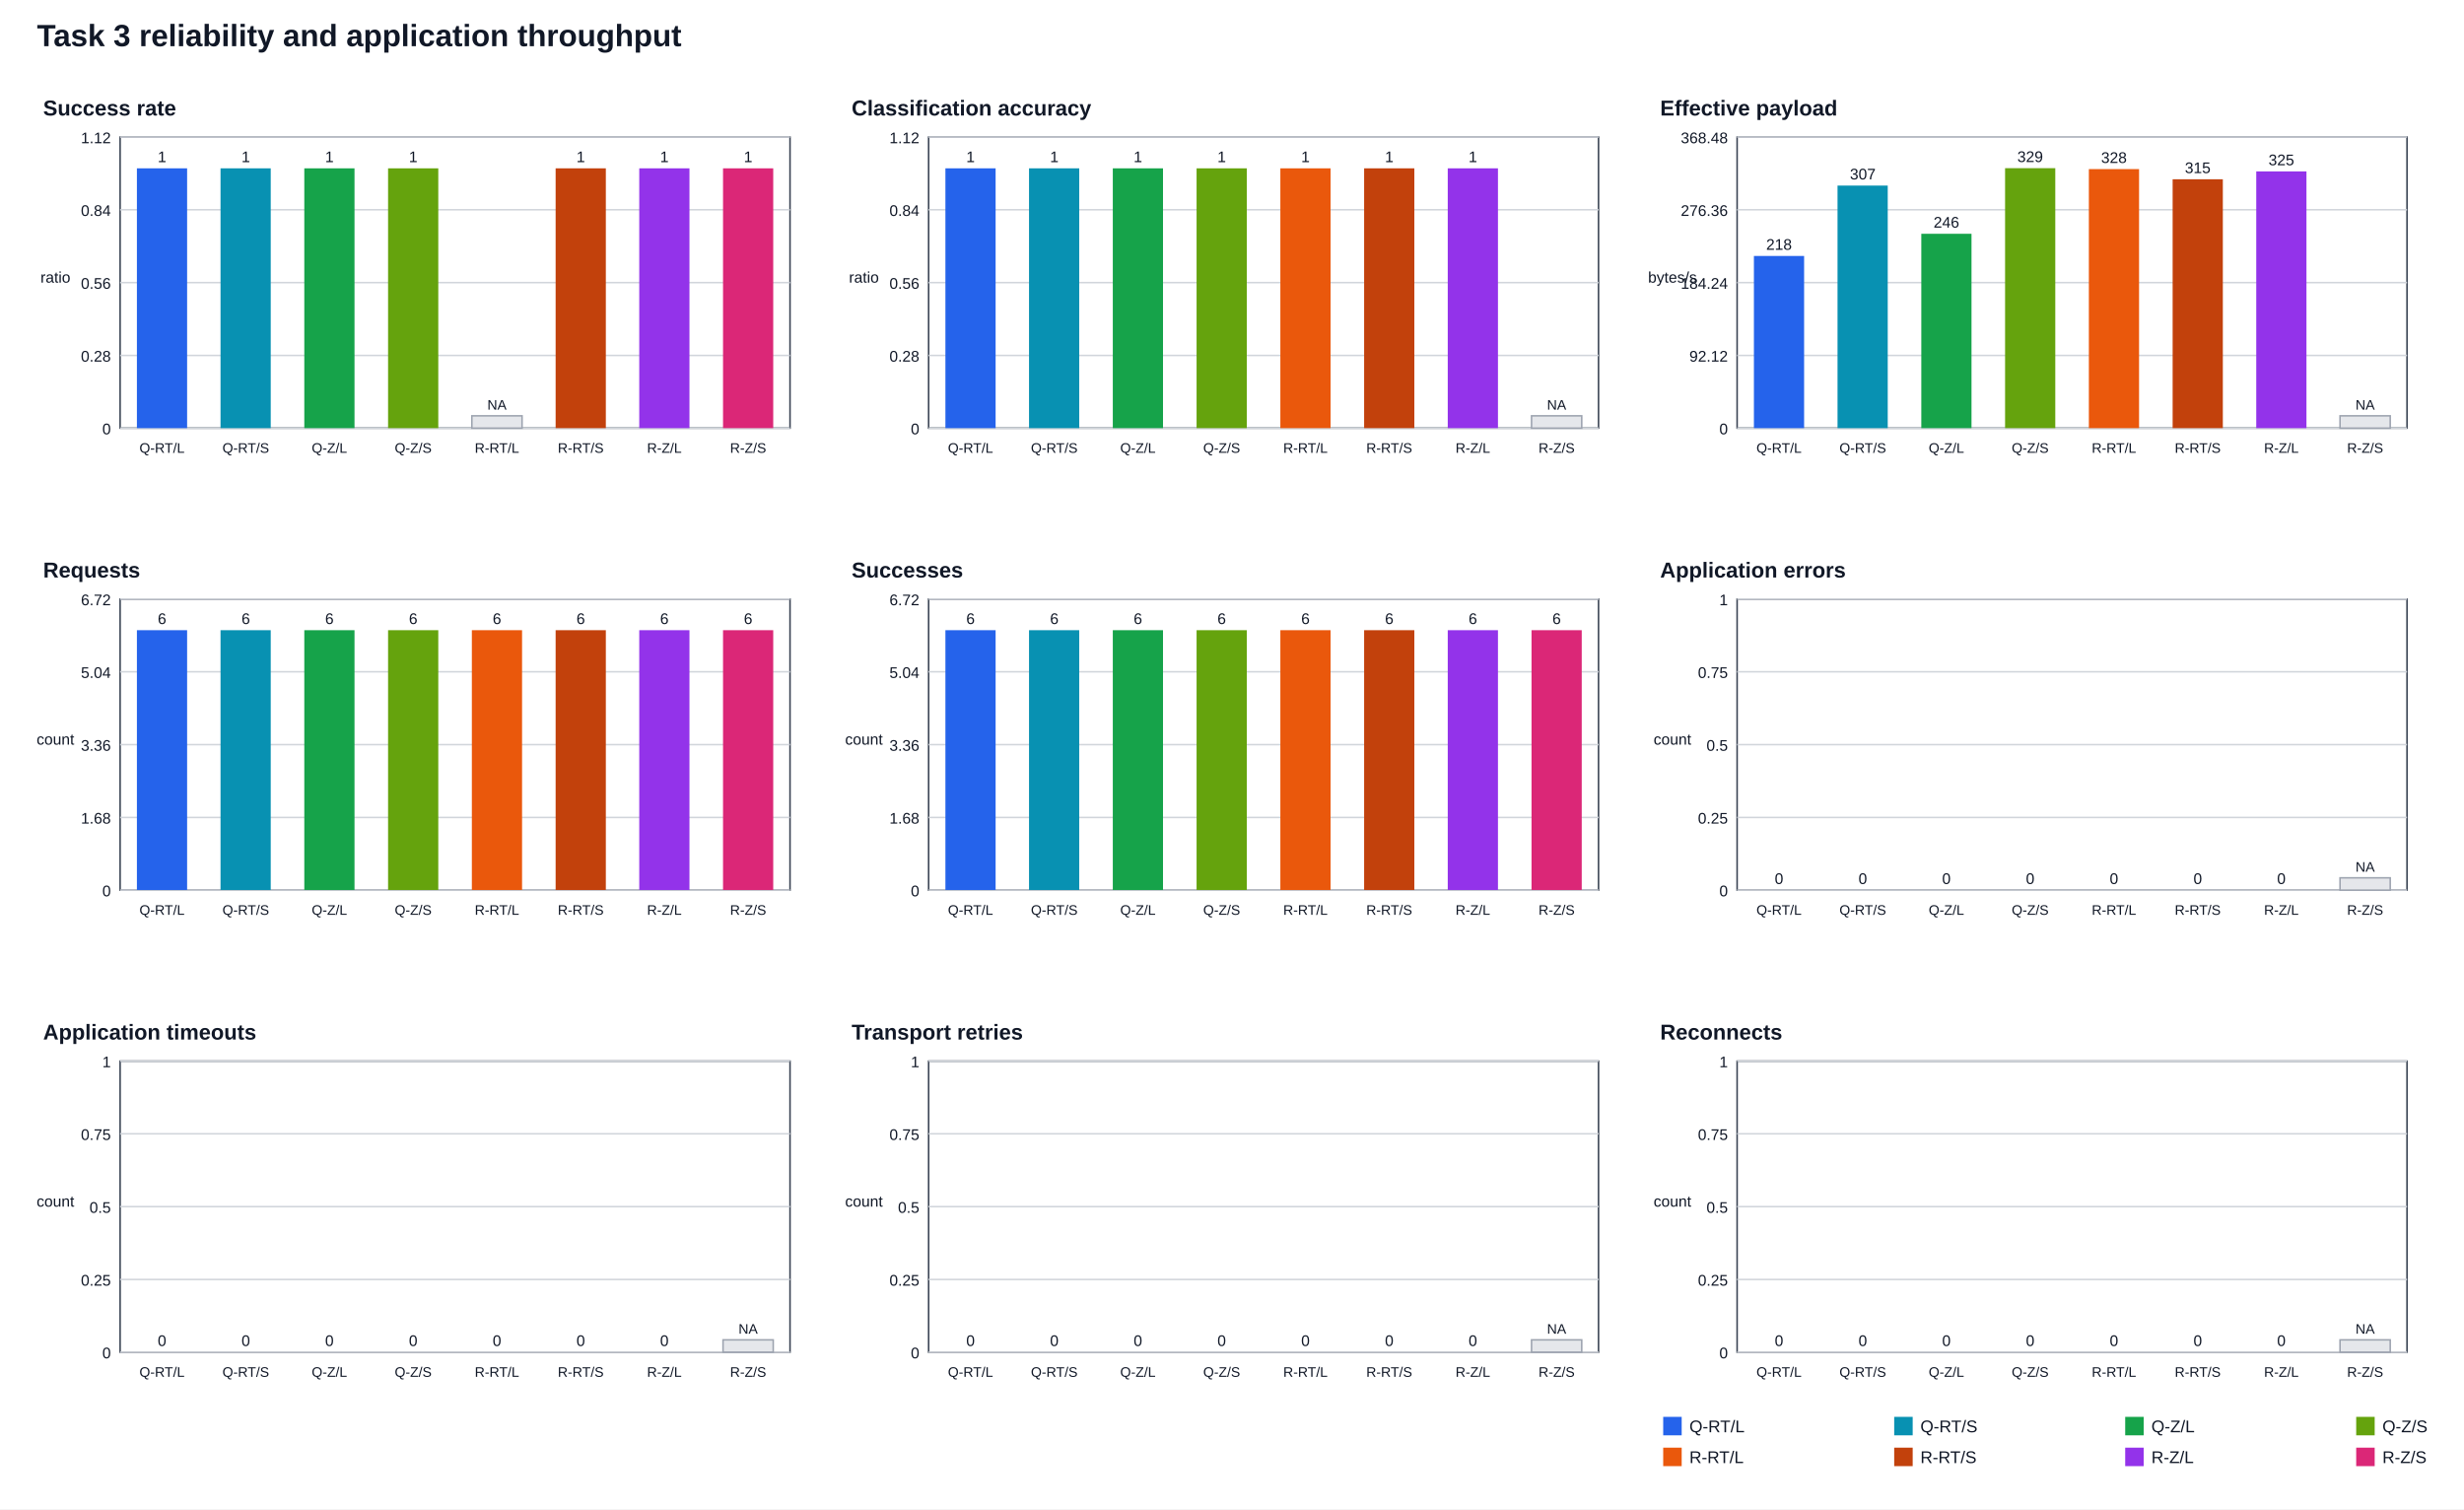
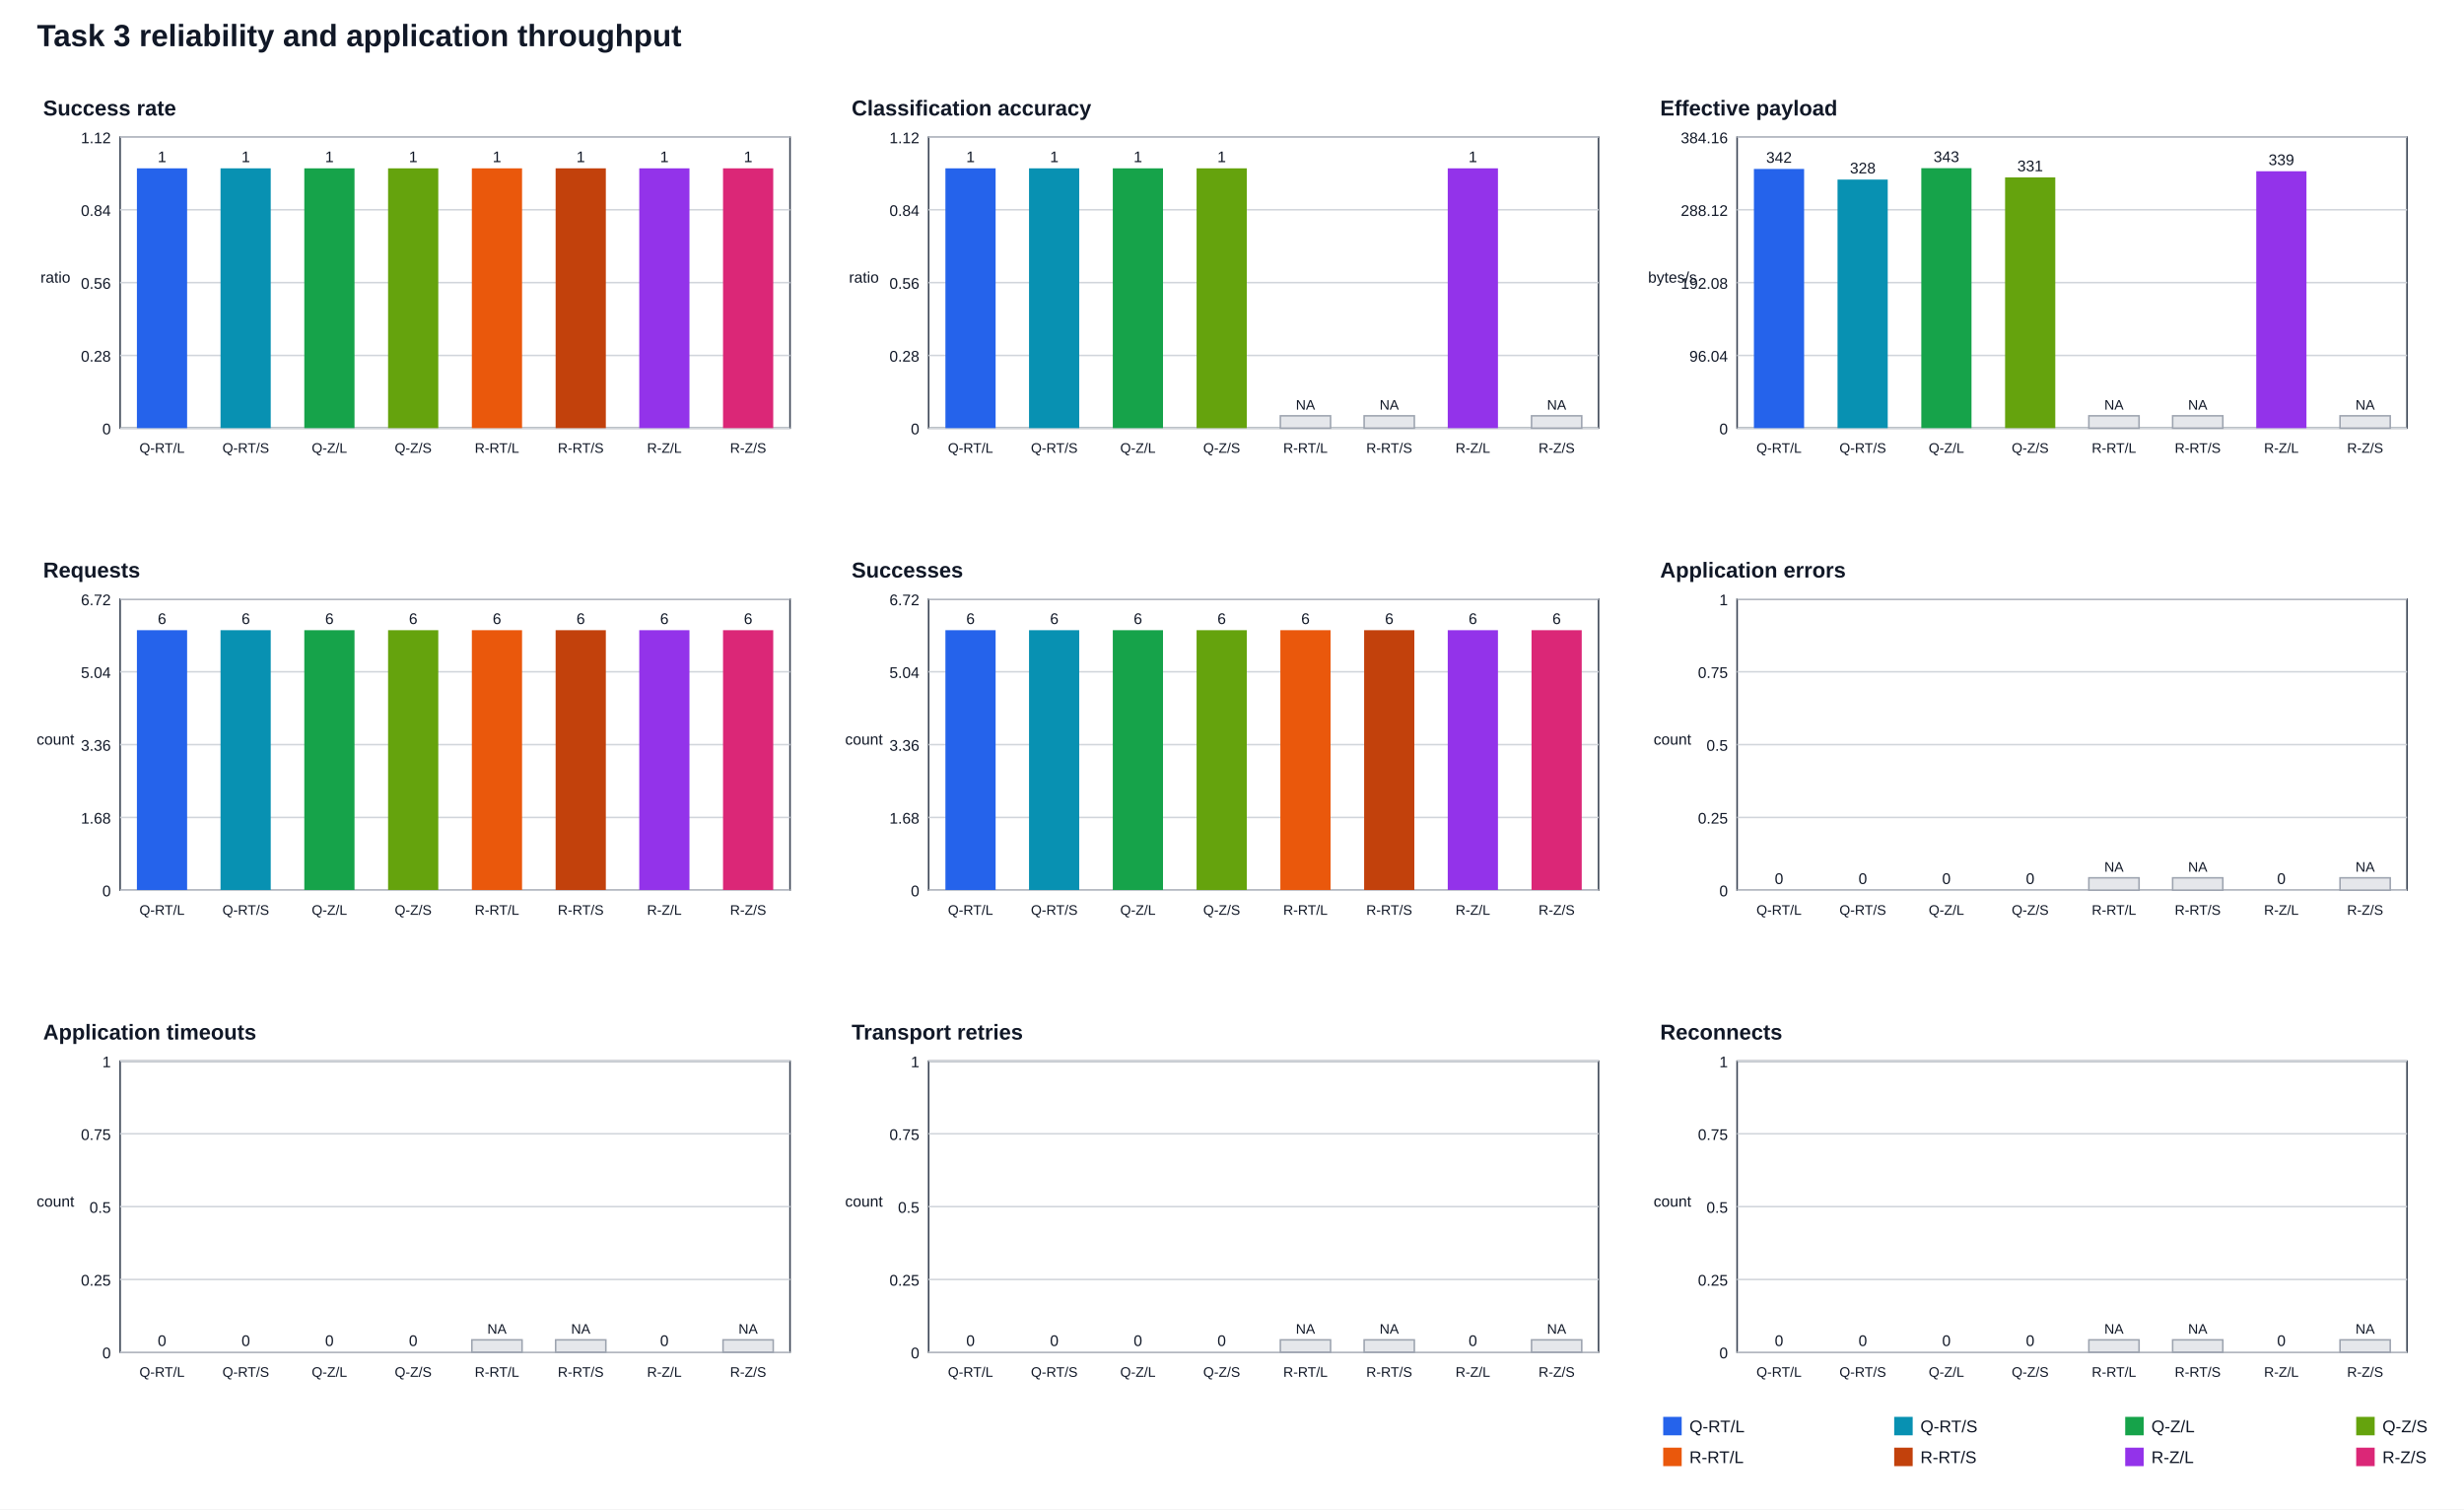
<svg xmlns="http://www.w3.org/2000/svg" width="1600" height="980" viewBox="0 0 1600 980" role="img" aria-label="Task 3 reliability and application throughput">
  <rect width="1600" height="980" fill="#ffffff" />
  <style>text{font-family:Arial,sans-serif} .grid{stroke:#d1d5db;stroke-width:1} .frame{fill:none;stroke:#374151;stroke-width:1} .na{fill:#e5e7eb;stroke:#9ca3af;stroke-width:1}</style>
  <text x="24.0" y="30.0" font-size="20px" text-anchor="start" font-weight="bold" fill="#111827">Task 3 reliability and application throughput</text>
  <text x="28.0" y="75.0" font-size="14px" text-anchor="start" font-weight="bold" fill="#111827">Success rate</text>
  <rect class="frame" x="78.0" y="89.0" width="435.0" height="189.0" />
  <line class="grid" x1="78.0" y1="278.0" x2="513.0" y2="278.0" />
  <text x="72.0" y="282.0" font-size="10px" text-anchor="end" font-weight="normal" fill="#111827">0</text>
  <line class="grid" x1="78.0" y1="230.8" x2="513.0" y2="230.8" />
  <text x="72.0" y="234.8" font-size="10px" text-anchor="end" font-weight="normal" fill="#111827">0.28</text>
  <line class="grid" x1="78.0" y1="183.5" x2="513.0" y2="183.5" />
  <text x="72.0" y="187.5" font-size="10px" text-anchor="end" font-weight="normal" fill="#111827">0.56</text>
  <line class="grid" x1="78.0" y1="136.2" x2="513.0" y2="136.2" />
  <text x="72.0" y="140.2" font-size="10px" text-anchor="end" font-weight="normal" fill="#111827">0.84</text>
  <line class="grid" x1="78.0" y1="89.0" x2="513.0" y2="89.0" />
  <text x="72.0" y="93.0" font-size="10px" text-anchor="end" font-weight="normal" fill="#111827">1.12</text>
  <rect x="88.9" y="109.3" width="32.6" height="168.7" fill="#2563eb" />
  <text x="105.2" y="105.3" font-size="10px" text-anchor="middle" font-weight="normal" fill="#111827">1</text>
  <text x="105.2" y="294.0" font-size="9px" text-anchor="middle" font-weight="normal" fill="#111827">Q-RT/L</text>
  <rect x="143.2" y="109.3" width="32.6" height="168.7" fill="#0891b2" />
  <text x="159.6" y="105.3" font-size="10px" text-anchor="middle" font-weight="normal" fill="#111827">1</text>
  <text x="159.6" y="294.0" font-size="9px" text-anchor="middle" font-weight="normal" fill="#111827">Q-RT/S</text>
  <rect x="197.6" y="109.3" width="32.6" height="168.7" fill="#16a34a" />
  <text x="213.9" y="105.3" font-size="10px" text-anchor="middle" font-weight="normal" fill="#111827">1</text>
  <text x="213.9" y="294.0" font-size="9px" text-anchor="middle" font-weight="normal" fill="#111827">Q-Z/L</text>
  <rect x="252.0" y="109.3" width="32.6" height="168.7" fill="#65a30d" />
  <text x="268.3" y="105.3" font-size="10px" text-anchor="middle" font-weight="normal" fill="#111827">1</text>
  <text x="268.3" y="294.0" font-size="9px" text-anchor="middle" font-weight="normal" fill="#111827">Q-Z/S</text>
-   <rect class="na" x="306.4" y="270.0" width="32.6" height="8" />
-   <text x="322.7" y="266.0" font-size="9px" text-anchor="middle" font-weight="normal" fill="#111827">NA</text>
+   <rect x="306.4" y="109.3" width="32.6" height="168.7" fill="#ea580c" />
+   <text x="322.7" y="105.3" font-size="10px" text-anchor="middle" font-weight="normal" fill="#111827">1</text>
  <text x="322.7" y="294.0" font-size="9px" text-anchor="middle" font-weight="normal" fill="#111827">R-RT/L</text>
  <rect x="360.8" y="109.3" width="32.6" height="168.7" fill="#c2410c" />
  <text x="377.1" y="105.3" font-size="10px" text-anchor="middle" font-weight="normal" fill="#111827">1</text>
  <text x="377.1" y="294.0" font-size="9px" text-anchor="middle" font-weight="normal" fill="#111827">R-RT/S</text>
  <rect x="415.1" y="109.3" width="32.6" height="168.7" fill="#9333ea" />
  <text x="431.4" y="105.3" font-size="10px" text-anchor="middle" font-weight="normal" fill="#111827">1</text>
  <text x="431.4" y="294.0" font-size="9px" text-anchor="middle" font-weight="normal" fill="#111827">R-Z/L</text>
  <rect x="469.5" y="109.3" width="32.6" height="168.7" fill="#db2777" />
  <text x="485.8" y="105.3" font-size="10px" text-anchor="middle" font-weight="normal" fill="#111827">1</text>
  <text x="485.8" y="294.0" font-size="9px" text-anchor="middle" font-weight="normal" fill="#111827">R-Z/S</text>
  <text x="36.0" y="183.5" font-size="10px" text-anchor="middle" font-weight="normal" fill="#111827">ratio</text>
  <text x="553.0" y="75.0" font-size="14px" text-anchor="start" font-weight="bold" fill="#111827">Classification accuracy</text>
  <rect class="frame" x="603.0" y="89.0" width="435.0" height="189.0" />
  <line class="grid" x1="603.0" y1="278.0" x2="1038.0" y2="278.0" />
  <text x="597.0" y="282.0" font-size="10px" text-anchor="end" font-weight="normal" fill="#111827">0</text>
  <line class="grid" x1="603.0" y1="230.8" x2="1038.0" y2="230.8" />
  <text x="597.0" y="234.8" font-size="10px" text-anchor="end" font-weight="normal" fill="#111827">0.28</text>
  <line class="grid" x1="603.0" y1="183.5" x2="1038.0" y2="183.5" />
  <text x="597.0" y="187.5" font-size="10px" text-anchor="end" font-weight="normal" fill="#111827">0.56</text>
  <line class="grid" x1="603.0" y1="136.2" x2="1038.0" y2="136.2" />
  <text x="597.0" y="140.2" font-size="10px" text-anchor="end" font-weight="normal" fill="#111827">0.84</text>
  <line class="grid" x1="603.0" y1="89.0" x2="1038.0" y2="89.0" />
  <text x="597.0" y="93.0" font-size="10px" text-anchor="end" font-weight="normal" fill="#111827">1.12</text>
  <rect x="613.9" y="109.3" width="32.6" height="168.7" fill="#2563eb" />
  <text x="630.2" y="105.3" font-size="10px" text-anchor="middle" font-weight="normal" fill="#111827">1</text>
  <text x="630.2" y="294.0" font-size="9px" text-anchor="middle" font-weight="normal" fill="#111827">Q-RT/L</text>
  <rect x="668.2" y="109.3" width="32.6" height="168.7" fill="#0891b2" />
  <text x="684.6" y="105.3" font-size="10px" text-anchor="middle" font-weight="normal" fill="#111827">1</text>
  <text x="684.6" y="294.0" font-size="9px" text-anchor="middle" font-weight="normal" fill="#111827">Q-RT/S</text>
  <rect x="722.6" y="109.3" width="32.6" height="168.7" fill="#16a34a" />
  <text x="738.9" y="105.3" font-size="10px" text-anchor="middle" font-weight="normal" fill="#111827">1</text>
  <text x="738.9" y="294.0" font-size="9px" text-anchor="middle" font-weight="normal" fill="#111827">Q-Z/L</text>
  <rect x="777.0" y="109.3" width="32.6" height="168.7" fill="#65a30d" />
  <text x="793.3" y="105.3" font-size="10px" text-anchor="middle" font-weight="normal" fill="#111827">1</text>
  <text x="793.3" y="294.0" font-size="9px" text-anchor="middle" font-weight="normal" fill="#111827">Q-Z/S</text>
-   <rect x="831.4" y="109.3" width="32.6" height="168.7" fill="#ea580c" />
-   <text x="847.7" y="105.3" font-size="10px" text-anchor="middle" font-weight="normal" fill="#111827">1</text>
+   <rect class="na" x="831.4" y="270.0" width="32.6" height="8" />
+   <text x="847.7" y="266.0" font-size="9px" text-anchor="middle" font-weight="normal" fill="#111827">NA</text>
  <text x="847.7" y="294.0" font-size="9px" text-anchor="middle" font-weight="normal" fill="#111827">R-RT/L</text>
-   <rect x="885.8" y="109.3" width="32.6" height="168.7" fill="#c2410c" />
-   <text x="902.1" y="105.3" font-size="10px" text-anchor="middle" font-weight="normal" fill="#111827">1</text>
+   <rect class="na" x="885.8" y="270.0" width="32.6" height="8" />
+   <text x="902.1" y="266.0" font-size="9px" text-anchor="middle" font-weight="normal" fill="#111827">NA</text>
  <text x="902.1" y="294.0" font-size="9px" text-anchor="middle" font-weight="normal" fill="#111827">R-RT/S</text>
  <rect x="940.1" y="109.3" width="32.6" height="168.7" fill="#9333ea" />
  <text x="956.4" y="105.3" font-size="10px" text-anchor="middle" font-weight="normal" fill="#111827">1</text>
  <text x="956.4" y="294.0" font-size="9px" text-anchor="middle" font-weight="normal" fill="#111827">R-Z/L</text>
  <rect class="na" x="994.5" y="270.0" width="32.6" height="8" />
  <text x="1010.8" y="266.0" font-size="9px" text-anchor="middle" font-weight="normal" fill="#111827">NA</text>
  <text x="1010.8" y="294.0" font-size="9px" text-anchor="middle" font-weight="normal" fill="#111827">R-Z/S</text>
  <text x="561.0" y="183.5" font-size="10px" text-anchor="middle" font-weight="normal" fill="#111827">ratio</text>
  <text x="1078.0" y="75.0" font-size="14px" text-anchor="start" font-weight="bold" fill="#111827">Effective payload</text>
  <rect class="frame" x="1128.0" y="89.0" width="435.0" height="189.0" />
  <line class="grid" x1="1128.0" y1="278.0" x2="1563.0" y2="278.0" />
  <text x="1122.0" y="282.0" font-size="10px" text-anchor="end" font-weight="normal" fill="#111827">0</text>
  <line class="grid" x1="1128.0" y1="230.8" x2="1563.0" y2="230.8" />
-   <text x="1122.0" y="234.8" font-size="10px" text-anchor="end" font-weight="normal" fill="#111827">92.12</text>
+   <text x="1122.0" y="234.8" font-size="10px" text-anchor="end" font-weight="normal" fill="#111827">96.04</text>
  <line class="grid" x1="1128.0" y1="183.5" x2="1563.0" y2="183.5" />
-   <text x="1122.0" y="187.5" font-size="10px" text-anchor="end" font-weight="normal" fill="#111827">184.24</text>
+   <text x="1122.0" y="187.5" font-size="10px" text-anchor="end" font-weight="normal" fill="#111827">192.08</text>
  <line class="grid" x1="1128.0" y1="136.2" x2="1563.0" y2="136.2" />
-   <text x="1122.0" y="140.2" font-size="10px" text-anchor="end" font-weight="normal" fill="#111827">276.36</text>
+   <text x="1122.0" y="140.2" font-size="10px" text-anchor="end" font-weight="normal" fill="#111827">288.12</text>
  <line class="grid" x1="1128.0" y1="89.0" x2="1563.0" y2="89.0" />
-   <text x="1122.0" y="93.0" font-size="10px" text-anchor="end" font-weight="normal" fill="#111827">368.48</text>
-   <rect x="1138.9" y="166.2" width="32.6" height="111.8" fill="#2563eb" />
-   <text x="1155.2" y="162.2" font-size="10px" text-anchor="middle" font-weight="normal" fill="#111827">218</text>
+   <text x="1122.0" y="93.0" font-size="10px" text-anchor="end" font-weight="normal" fill="#111827">384.16</text>
+   <rect x="1138.9" y="109.7" width="32.6" height="168.3" fill="#2563eb" />
+   <text x="1155.2" y="105.7" font-size="10px" text-anchor="middle" font-weight="normal" fill="#111827">342</text>
  <text x="1155.2" y="294.0" font-size="9px" text-anchor="middle" font-weight="normal" fill="#111827">Q-RT/L</text>
-   <rect x="1193.2" y="120.5" width="32.6" height="157.5" fill="#0891b2" />
-   <text x="1209.6" y="116.5" font-size="10px" text-anchor="middle" font-weight="normal" fill="#111827">307</text>
+   <rect x="1193.2" y="116.6" width="32.6" height="161.4" fill="#0891b2" />
+   <text x="1209.6" y="112.6" font-size="10px" text-anchor="middle" font-weight="normal" fill="#111827">328</text>
  <text x="1209.6" y="294.0" font-size="9px" text-anchor="middle" font-weight="normal" fill="#111827">Q-RT/S</text>
-   <rect x="1247.6" y="151.8" width="32.6" height="126.2" fill="#16a34a" />
-   <text x="1263.9" y="147.8" font-size="10px" text-anchor="middle" font-weight="normal" fill="#111827">246</text>
+   <rect x="1247.6" y="109.2" width="32.6" height="168.8" fill="#16a34a" />
+   <text x="1263.9" y="105.2" font-size="10px" text-anchor="middle" font-weight="normal" fill="#111827">343</text>
  <text x="1263.9" y="294.0" font-size="9px" text-anchor="middle" font-weight="normal" fill="#111827">Q-Z/L</text>
-   <rect x="1302.0" y="109.2" width="32.6" height="168.8" fill="#65a30d" />
-   <text x="1318.3" y="105.2" font-size="10px" text-anchor="middle" font-weight="normal" fill="#111827">329</text>
+   <rect x="1302.0" y="115.2" width="32.6" height="162.8" fill="#65a30d" />
+   <text x="1318.3" y="111.2" font-size="10px" text-anchor="middle" font-weight="normal" fill="#111827">331</text>
  <text x="1318.3" y="294.0" font-size="9px" text-anchor="middle" font-weight="normal" fill="#111827">Q-Z/S</text>
-   <rect x="1356.4" y="109.8" width="32.6" height="168.2" fill="#ea580c" />
-   <text x="1372.7" y="105.8" font-size="10px" text-anchor="middle" font-weight="normal" fill="#111827">328</text>
+   <rect class="na" x="1356.4" y="270.0" width="32.6" height="8" />
+   <text x="1372.7" y="266.0" font-size="9px" text-anchor="middle" font-weight="normal" fill="#111827">NA</text>
  <text x="1372.7" y="294.0" font-size="9px" text-anchor="middle" font-weight="normal" fill="#111827">R-RT/L</text>
-   <rect x="1410.8" y="116.4" width="32.6" height="161.6" fill="#c2410c" />
-   <text x="1427.1" y="112.4" font-size="10px" text-anchor="middle" font-weight="normal" fill="#111827">315</text>
+   <rect class="na" x="1410.8" y="270.0" width="32.6" height="8" />
+   <text x="1427.1" y="266.0" font-size="9px" text-anchor="middle" font-weight="normal" fill="#111827">NA</text>
  <text x="1427.1" y="294.0" font-size="9px" text-anchor="middle" font-weight="normal" fill="#111827">R-RT/S</text>
-   <rect x="1465.1" y="111.3" width="32.6" height="166.7" fill="#9333ea" />
-   <text x="1481.4" y="107.3" font-size="10px" text-anchor="middle" font-weight="normal" fill="#111827">325</text>
+   <rect x="1465.1" y="111.2" width="32.6" height="166.8" fill="#9333ea" />
+   <text x="1481.4" y="107.2" font-size="10px" text-anchor="middle" font-weight="normal" fill="#111827">339</text>
  <text x="1481.4" y="294.0" font-size="9px" text-anchor="middle" font-weight="normal" fill="#111827">R-Z/L</text>
  <rect class="na" x="1519.5" y="270.0" width="32.6" height="8" />
  <text x="1535.8" y="266.0" font-size="9px" text-anchor="middle" font-weight="normal" fill="#111827">NA</text>
  <text x="1535.8" y="294.0" font-size="9px" text-anchor="middle" font-weight="normal" fill="#111827">R-Z/S</text>
  <text x="1086.0" y="183.5" font-size="10px" text-anchor="middle" font-weight="normal" fill="#111827">bytes/s</text>
  <text x="28.0" y="375.0" font-size="14px" text-anchor="start" font-weight="bold" fill="#111827">Requests</text>
  <rect class="frame" x="78.0" y="389.0" width="435.0" height="189.0" />
  <line class="grid" x1="78.0" y1="578.0" x2="513.0" y2="578.0" />
  <text x="72.0" y="582.0" font-size="10px" text-anchor="end" font-weight="normal" fill="#111827">0</text>
  <line class="grid" x1="78.0" y1="530.8" x2="513.0" y2="530.8" />
  <text x="72.0" y="534.8" font-size="10px" text-anchor="end" font-weight="normal" fill="#111827">1.68</text>
  <line class="grid" x1="78.0" y1="483.5" x2="513.0" y2="483.5" />
  <text x="72.0" y="487.5" font-size="10px" text-anchor="end" font-weight="normal" fill="#111827">3.36</text>
  <line class="grid" x1="78.0" y1="436.2" x2="513.0" y2="436.2" />
  <text x="72.0" y="440.2" font-size="10px" text-anchor="end" font-weight="normal" fill="#111827">5.04</text>
  <line class="grid" x1="78.0" y1="389.0" x2="513.0" y2="389.0" />
  <text x="72.0" y="393.0" font-size="10px" text-anchor="end" font-weight="normal" fill="#111827">6.72</text>
  <rect x="88.9" y="409.2" width="32.6" height="168.7" fill="#2563eb" />
  <text x="105.2" y="405.2" font-size="10px" text-anchor="middle" font-weight="normal" fill="#111827">6</text>
  <text x="105.2" y="594.0" font-size="9px" text-anchor="middle" font-weight="normal" fill="#111827">Q-RT/L</text>
  <rect x="143.2" y="409.2" width="32.6" height="168.7" fill="#0891b2" />
  <text x="159.6" y="405.2" font-size="10px" text-anchor="middle" font-weight="normal" fill="#111827">6</text>
  <text x="159.6" y="594.0" font-size="9px" text-anchor="middle" font-weight="normal" fill="#111827">Q-RT/S</text>
  <rect x="197.6" y="409.2" width="32.6" height="168.7" fill="#16a34a" />
  <text x="213.9" y="405.2" font-size="10px" text-anchor="middle" font-weight="normal" fill="#111827">6</text>
  <text x="213.9" y="594.0" font-size="9px" text-anchor="middle" font-weight="normal" fill="#111827">Q-Z/L</text>
  <rect x="252.0" y="409.2" width="32.6" height="168.7" fill="#65a30d" />
  <text x="268.3" y="405.2" font-size="10px" text-anchor="middle" font-weight="normal" fill="#111827">6</text>
  <text x="268.3" y="594.0" font-size="9px" text-anchor="middle" font-weight="normal" fill="#111827">Q-Z/S</text>
  <rect x="306.4" y="409.2" width="32.6" height="168.7" fill="#ea580c" />
  <text x="322.7" y="405.2" font-size="10px" text-anchor="middle" font-weight="normal" fill="#111827">6</text>
  <text x="322.7" y="594.0" font-size="9px" text-anchor="middle" font-weight="normal" fill="#111827">R-RT/L</text>
  <rect x="360.8" y="409.2" width="32.6" height="168.7" fill="#c2410c" />
  <text x="377.1" y="405.2" font-size="10px" text-anchor="middle" font-weight="normal" fill="#111827">6</text>
  <text x="377.1" y="594.0" font-size="9px" text-anchor="middle" font-weight="normal" fill="#111827">R-RT/S</text>
  <rect x="415.1" y="409.2" width="32.6" height="168.7" fill="#9333ea" />
  <text x="431.4" y="405.2" font-size="10px" text-anchor="middle" font-weight="normal" fill="#111827">6</text>
  <text x="431.4" y="594.0" font-size="9px" text-anchor="middle" font-weight="normal" fill="#111827">R-Z/L</text>
  <rect x="469.5" y="409.2" width="32.6" height="168.7" fill="#db2777" />
  <text x="485.8" y="405.2" font-size="10px" text-anchor="middle" font-weight="normal" fill="#111827">6</text>
  <text x="485.8" y="594.0" font-size="9px" text-anchor="middle" font-weight="normal" fill="#111827">R-Z/S</text>
  <text x="36.0" y="483.5" font-size="10px" text-anchor="middle" font-weight="normal" fill="#111827">count</text>
  <text x="553.0" y="375.0" font-size="14px" text-anchor="start" font-weight="bold" fill="#111827">Successes</text>
  <rect class="frame" x="603.0" y="389.0" width="435.0" height="189.0" />
  <line class="grid" x1="603.0" y1="578.0" x2="1038.0" y2="578.0" />
  <text x="597.0" y="582.0" font-size="10px" text-anchor="end" font-weight="normal" fill="#111827">0</text>
  <line class="grid" x1="603.0" y1="530.8" x2="1038.0" y2="530.8" />
  <text x="597.0" y="534.8" font-size="10px" text-anchor="end" font-weight="normal" fill="#111827">1.68</text>
  <line class="grid" x1="603.0" y1="483.5" x2="1038.0" y2="483.5" />
  <text x="597.0" y="487.5" font-size="10px" text-anchor="end" font-weight="normal" fill="#111827">3.36</text>
  <line class="grid" x1="603.0" y1="436.2" x2="1038.0" y2="436.2" />
  <text x="597.0" y="440.2" font-size="10px" text-anchor="end" font-weight="normal" fill="#111827">5.04</text>
  <line class="grid" x1="603.0" y1="389.0" x2="1038.0" y2="389.0" />
  <text x="597.0" y="393.0" font-size="10px" text-anchor="end" font-weight="normal" fill="#111827">6.72</text>
  <rect x="613.9" y="409.2" width="32.6" height="168.7" fill="#2563eb" />
  <text x="630.2" y="405.2" font-size="10px" text-anchor="middle" font-weight="normal" fill="#111827">6</text>
  <text x="630.2" y="594.0" font-size="9px" text-anchor="middle" font-weight="normal" fill="#111827">Q-RT/L</text>
  <rect x="668.2" y="409.2" width="32.6" height="168.7" fill="#0891b2" />
  <text x="684.6" y="405.2" font-size="10px" text-anchor="middle" font-weight="normal" fill="#111827">6</text>
  <text x="684.6" y="594.0" font-size="9px" text-anchor="middle" font-weight="normal" fill="#111827">Q-RT/S</text>
  <rect x="722.6" y="409.2" width="32.6" height="168.7" fill="#16a34a" />
  <text x="738.9" y="405.2" font-size="10px" text-anchor="middle" font-weight="normal" fill="#111827">6</text>
  <text x="738.9" y="594.0" font-size="9px" text-anchor="middle" font-weight="normal" fill="#111827">Q-Z/L</text>
  <rect x="777.0" y="409.2" width="32.6" height="168.7" fill="#65a30d" />
  <text x="793.3" y="405.2" font-size="10px" text-anchor="middle" font-weight="normal" fill="#111827">6</text>
  <text x="793.3" y="594.0" font-size="9px" text-anchor="middle" font-weight="normal" fill="#111827">Q-Z/S</text>
  <rect x="831.4" y="409.2" width="32.6" height="168.7" fill="#ea580c" />
  <text x="847.7" y="405.2" font-size="10px" text-anchor="middle" font-weight="normal" fill="#111827">6</text>
  <text x="847.7" y="594.0" font-size="9px" text-anchor="middle" font-weight="normal" fill="#111827">R-RT/L</text>
  <rect x="885.8" y="409.2" width="32.6" height="168.7" fill="#c2410c" />
  <text x="902.1" y="405.2" font-size="10px" text-anchor="middle" font-weight="normal" fill="#111827">6</text>
  <text x="902.1" y="594.0" font-size="9px" text-anchor="middle" font-weight="normal" fill="#111827">R-RT/S</text>
  <rect x="940.1" y="409.2" width="32.6" height="168.7" fill="#9333ea" />
  <text x="956.4" y="405.2" font-size="10px" text-anchor="middle" font-weight="normal" fill="#111827">6</text>
  <text x="956.4" y="594.0" font-size="9px" text-anchor="middle" font-weight="normal" fill="#111827">R-Z/L</text>
  <rect x="994.5" y="409.2" width="32.6" height="168.7" fill="#db2777" />
  <text x="1010.8" y="405.2" font-size="10px" text-anchor="middle" font-weight="normal" fill="#111827">6</text>
  <text x="1010.8" y="594.0" font-size="9px" text-anchor="middle" font-weight="normal" fill="#111827">R-Z/S</text>
  <text x="561.0" y="483.5" font-size="10px" text-anchor="middle" font-weight="normal" fill="#111827">count</text>
  <text x="1078.0" y="375.0" font-size="14px" text-anchor="start" font-weight="bold" fill="#111827">Application errors</text>
  <rect class="frame" x="1128.0" y="389.0" width="435.0" height="189.0" />
  <line class="grid" x1="1128.0" y1="578.0" x2="1563.0" y2="578.0" />
  <text x="1122.0" y="582.0" font-size="10px" text-anchor="end" font-weight="normal" fill="#111827">0</text>
  <line class="grid" x1="1128.0" y1="530.8" x2="1563.0" y2="530.8" />
  <text x="1122.0" y="534.8" font-size="10px" text-anchor="end" font-weight="normal" fill="#111827">0.25</text>
  <line class="grid" x1="1128.0" y1="483.5" x2="1563.0" y2="483.5" />
  <text x="1122.0" y="487.5" font-size="10px" text-anchor="end" font-weight="normal" fill="#111827">0.5</text>
  <line class="grid" x1="1128.0" y1="436.2" x2="1563.0" y2="436.2" />
  <text x="1122.0" y="440.2" font-size="10px" text-anchor="end" font-weight="normal" fill="#111827">0.75</text>
  <line class="grid" x1="1128.0" y1="389.0" x2="1563.0" y2="389.0" />
  <text x="1122.0" y="393.0" font-size="10px" text-anchor="end" font-weight="normal" fill="#111827">1</text>
  <rect x="1138.9" y="578.0" width="32.6" height="0.0" fill="#2563eb" />
  <text x="1155.2" y="574.0" font-size="10px" text-anchor="middle" font-weight="normal" fill="#111827">0</text>
  <text x="1155.2" y="594.0" font-size="9px" text-anchor="middle" font-weight="normal" fill="#111827">Q-RT/L</text>
  <rect x="1193.2" y="578.0" width="32.6" height="0.0" fill="#0891b2" />
  <text x="1209.6" y="574.0" font-size="10px" text-anchor="middle" font-weight="normal" fill="#111827">0</text>
  <text x="1209.6" y="594.0" font-size="9px" text-anchor="middle" font-weight="normal" fill="#111827">Q-RT/S</text>
  <rect x="1247.6" y="578.0" width="32.6" height="0.0" fill="#16a34a" />
  <text x="1263.9" y="574.0" font-size="10px" text-anchor="middle" font-weight="normal" fill="#111827">0</text>
  <text x="1263.9" y="594.0" font-size="9px" text-anchor="middle" font-weight="normal" fill="#111827">Q-Z/L</text>
  <rect x="1302.0" y="578.0" width="32.6" height="0.0" fill="#65a30d" />
  <text x="1318.3" y="574.0" font-size="10px" text-anchor="middle" font-weight="normal" fill="#111827">0</text>
  <text x="1318.3" y="594.0" font-size="9px" text-anchor="middle" font-weight="normal" fill="#111827">Q-Z/S</text>
-   <rect x="1356.4" y="578.0" width="32.6" height="0.0" fill="#ea580c" />
-   <text x="1372.7" y="574.0" font-size="10px" text-anchor="middle" font-weight="normal" fill="#111827">0</text>
+   <rect class="na" x="1356.4" y="570.0" width="32.6" height="8" />
+   <text x="1372.7" y="566.0" font-size="9px" text-anchor="middle" font-weight="normal" fill="#111827">NA</text>
  <text x="1372.7" y="594.0" font-size="9px" text-anchor="middle" font-weight="normal" fill="#111827">R-RT/L</text>
-   <rect x="1410.8" y="578.0" width="32.6" height="0.0" fill="#c2410c" />
-   <text x="1427.1" y="574.0" font-size="10px" text-anchor="middle" font-weight="normal" fill="#111827">0</text>
+   <rect class="na" x="1410.8" y="570.0" width="32.6" height="8" />
+   <text x="1427.1" y="566.0" font-size="9px" text-anchor="middle" font-weight="normal" fill="#111827">NA</text>
  <text x="1427.1" y="594.0" font-size="9px" text-anchor="middle" font-weight="normal" fill="#111827">R-RT/S</text>
  <rect x="1465.1" y="578.0" width="32.6" height="0.0" fill="#9333ea" />
  <text x="1481.4" y="574.0" font-size="10px" text-anchor="middle" font-weight="normal" fill="#111827">0</text>
  <text x="1481.4" y="594.0" font-size="9px" text-anchor="middle" font-weight="normal" fill="#111827">R-Z/L</text>
  <rect class="na" x="1519.5" y="570.0" width="32.6" height="8" />
  <text x="1535.8" y="566.0" font-size="9px" text-anchor="middle" font-weight="normal" fill="#111827">NA</text>
  <text x="1535.8" y="594.0" font-size="9px" text-anchor="middle" font-weight="normal" fill="#111827">R-Z/S</text>
  <text x="1086.0" y="483.5" font-size="10px" text-anchor="middle" font-weight="normal" fill="#111827">count</text>
  <text x="28.0" y="675.0" font-size="14px" text-anchor="start" font-weight="bold" fill="#111827">Application timeouts</text>
  <rect class="frame" x="78.0" y="689.0" width="435.0" height="189.0" />
  <line class="grid" x1="78.0" y1="878.0" x2="513.0" y2="878.0" />
  <text x="72.0" y="882.0" font-size="10px" text-anchor="end" font-weight="normal" fill="#111827">0</text>
  <line class="grid" x1="78.0" y1="830.8" x2="513.0" y2="830.8" />
  <text x="72.0" y="834.8" font-size="10px" text-anchor="end" font-weight="normal" fill="#111827">0.25</text>
  <line class="grid" x1="78.0" y1="783.5" x2="513.0" y2="783.5" />
  <text x="72.0" y="787.5" font-size="10px" text-anchor="end" font-weight="normal" fill="#111827">0.5</text>
  <line class="grid" x1="78.0" y1="736.2" x2="513.0" y2="736.2" />
  <text x="72.0" y="740.2" font-size="10px" text-anchor="end" font-weight="normal" fill="#111827">0.75</text>
  <line class="grid" x1="78.0" y1="689.0" x2="513.0" y2="689.0" />
  <text x="72.0" y="693.0" font-size="10px" text-anchor="end" font-weight="normal" fill="#111827">1</text>
  <rect x="88.9" y="878.0" width="32.6" height="0.0" fill="#2563eb" />
  <text x="105.2" y="874.0" font-size="10px" text-anchor="middle" font-weight="normal" fill="#111827">0</text>
  <text x="105.2" y="894.0" font-size="9px" text-anchor="middle" font-weight="normal" fill="#111827">Q-RT/L</text>
  <rect x="143.2" y="878.0" width="32.6" height="0.0" fill="#0891b2" />
  <text x="159.6" y="874.0" font-size="10px" text-anchor="middle" font-weight="normal" fill="#111827">0</text>
  <text x="159.6" y="894.0" font-size="9px" text-anchor="middle" font-weight="normal" fill="#111827">Q-RT/S</text>
  <rect x="197.6" y="878.0" width="32.6" height="0.0" fill="#16a34a" />
  <text x="213.9" y="874.0" font-size="10px" text-anchor="middle" font-weight="normal" fill="#111827">0</text>
  <text x="213.9" y="894.0" font-size="9px" text-anchor="middle" font-weight="normal" fill="#111827">Q-Z/L</text>
  <rect x="252.0" y="878.0" width="32.6" height="0.0" fill="#65a30d" />
  <text x="268.3" y="874.0" font-size="10px" text-anchor="middle" font-weight="normal" fill="#111827">0</text>
  <text x="268.3" y="894.0" font-size="9px" text-anchor="middle" font-weight="normal" fill="#111827">Q-Z/S</text>
-   <rect x="306.4" y="878.0" width="32.6" height="0.0" fill="#ea580c" />
-   <text x="322.7" y="874.0" font-size="10px" text-anchor="middle" font-weight="normal" fill="#111827">0</text>
+   <rect class="na" x="306.4" y="870.0" width="32.6" height="8" />
+   <text x="322.7" y="866.0" font-size="9px" text-anchor="middle" font-weight="normal" fill="#111827">NA</text>
  <text x="322.7" y="894.0" font-size="9px" text-anchor="middle" font-weight="normal" fill="#111827">R-RT/L</text>
-   <rect x="360.8" y="878.0" width="32.6" height="0.0" fill="#c2410c" />
-   <text x="377.1" y="874.0" font-size="10px" text-anchor="middle" font-weight="normal" fill="#111827">0</text>
+   <rect class="na" x="360.8" y="870.0" width="32.6" height="8" />
+   <text x="377.1" y="866.0" font-size="9px" text-anchor="middle" font-weight="normal" fill="#111827">NA</text>
  <text x="377.1" y="894.0" font-size="9px" text-anchor="middle" font-weight="normal" fill="#111827">R-RT/S</text>
  <rect x="415.1" y="878.0" width="32.6" height="0.0" fill="#9333ea" />
  <text x="431.4" y="874.0" font-size="10px" text-anchor="middle" font-weight="normal" fill="#111827">0</text>
  <text x="431.4" y="894.0" font-size="9px" text-anchor="middle" font-weight="normal" fill="#111827">R-Z/L</text>
  <rect class="na" x="469.5" y="870.0" width="32.6" height="8" />
  <text x="485.8" y="866.0" font-size="9px" text-anchor="middle" font-weight="normal" fill="#111827">NA</text>
  <text x="485.8" y="894.0" font-size="9px" text-anchor="middle" font-weight="normal" fill="#111827">R-Z/S</text>
  <text x="36.0" y="783.5" font-size="10px" text-anchor="middle" font-weight="normal" fill="#111827">count</text>
  <text x="553.0" y="675.0" font-size="14px" text-anchor="start" font-weight="bold" fill="#111827">Transport retries</text>
  <rect class="frame" x="603.0" y="689.0" width="435.0" height="189.0" />
  <line class="grid" x1="603.0" y1="878.0" x2="1038.0" y2="878.0" />
  <text x="597.0" y="882.0" font-size="10px" text-anchor="end" font-weight="normal" fill="#111827">0</text>
  <line class="grid" x1="603.0" y1="830.8" x2="1038.0" y2="830.8" />
  <text x="597.0" y="834.8" font-size="10px" text-anchor="end" font-weight="normal" fill="#111827">0.25</text>
  <line class="grid" x1="603.0" y1="783.5" x2="1038.0" y2="783.5" />
  <text x="597.0" y="787.5" font-size="10px" text-anchor="end" font-weight="normal" fill="#111827">0.5</text>
  <line class="grid" x1="603.0" y1="736.2" x2="1038.0" y2="736.2" />
  <text x="597.0" y="740.2" font-size="10px" text-anchor="end" font-weight="normal" fill="#111827">0.75</text>
  <line class="grid" x1="603.0" y1="689.0" x2="1038.0" y2="689.0" />
  <text x="597.0" y="693.0" font-size="10px" text-anchor="end" font-weight="normal" fill="#111827">1</text>
  <rect x="613.9" y="878.0" width="32.6" height="0.0" fill="#2563eb" />
  <text x="630.2" y="874.0" font-size="10px" text-anchor="middle" font-weight="normal" fill="#111827">0</text>
  <text x="630.2" y="894.0" font-size="9px" text-anchor="middle" font-weight="normal" fill="#111827">Q-RT/L</text>
  <rect x="668.2" y="878.0" width="32.6" height="0.0" fill="#0891b2" />
  <text x="684.6" y="874.0" font-size="10px" text-anchor="middle" font-weight="normal" fill="#111827">0</text>
  <text x="684.6" y="894.0" font-size="9px" text-anchor="middle" font-weight="normal" fill="#111827">Q-RT/S</text>
  <rect x="722.6" y="878.0" width="32.6" height="0.0" fill="#16a34a" />
  <text x="738.9" y="874.0" font-size="10px" text-anchor="middle" font-weight="normal" fill="#111827">0</text>
  <text x="738.9" y="894.0" font-size="9px" text-anchor="middle" font-weight="normal" fill="#111827">Q-Z/L</text>
  <rect x="777.0" y="878.0" width="32.6" height="0.0" fill="#65a30d" />
  <text x="793.3" y="874.0" font-size="10px" text-anchor="middle" font-weight="normal" fill="#111827">0</text>
  <text x="793.3" y="894.0" font-size="9px" text-anchor="middle" font-weight="normal" fill="#111827">Q-Z/S</text>
-   <rect x="831.4" y="878.0" width="32.6" height="0.0" fill="#ea580c" />
-   <text x="847.7" y="874.0" font-size="10px" text-anchor="middle" font-weight="normal" fill="#111827">0</text>
+   <rect class="na" x="831.4" y="870.0" width="32.6" height="8" />
+   <text x="847.7" y="866.0" font-size="9px" text-anchor="middle" font-weight="normal" fill="#111827">NA</text>
  <text x="847.7" y="894.0" font-size="9px" text-anchor="middle" font-weight="normal" fill="#111827">R-RT/L</text>
-   <rect x="885.8" y="878.0" width="32.6" height="0.0" fill="#c2410c" />
-   <text x="902.1" y="874.0" font-size="10px" text-anchor="middle" font-weight="normal" fill="#111827">0</text>
+   <rect class="na" x="885.8" y="870.0" width="32.6" height="8" />
+   <text x="902.1" y="866.0" font-size="9px" text-anchor="middle" font-weight="normal" fill="#111827">NA</text>
  <text x="902.1" y="894.0" font-size="9px" text-anchor="middle" font-weight="normal" fill="#111827">R-RT/S</text>
  <rect x="940.1" y="878.0" width="32.6" height="0.0" fill="#9333ea" />
  <text x="956.4" y="874.0" font-size="10px" text-anchor="middle" font-weight="normal" fill="#111827">0</text>
  <text x="956.4" y="894.0" font-size="9px" text-anchor="middle" font-weight="normal" fill="#111827">R-Z/L</text>
  <rect class="na" x="994.5" y="870.0" width="32.6" height="8" />
  <text x="1010.8" y="866.0" font-size="9px" text-anchor="middle" font-weight="normal" fill="#111827">NA</text>
  <text x="1010.8" y="894.0" font-size="9px" text-anchor="middle" font-weight="normal" fill="#111827">R-Z/S</text>
  <text x="561.0" y="783.5" font-size="10px" text-anchor="middle" font-weight="normal" fill="#111827">count</text>
  <text x="1078.0" y="675.0" font-size="14px" text-anchor="start" font-weight="bold" fill="#111827">Reconnects</text>
  <rect class="frame" x="1128.0" y="689.0" width="435.0" height="189.0" />
  <line class="grid" x1="1128.0" y1="878.0" x2="1563.0" y2="878.0" />
  <text x="1122.0" y="882.0" font-size="10px" text-anchor="end" font-weight="normal" fill="#111827">0</text>
  <line class="grid" x1="1128.0" y1="830.8" x2="1563.0" y2="830.8" />
  <text x="1122.0" y="834.8" font-size="10px" text-anchor="end" font-weight="normal" fill="#111827">0.25</text>
  <line class="grid" x1="1128.0" y1="783.5" x2="1563.0" y2="783.5" />
  <text x="1122.0" y="787.5" font-size="10px" text-anchor="end" font-weight="normal" fill="#111827">0.5</text>
  <line class="grid" x1="1128.0" y1="736.2" x2="1563.0" y2="736.2" />
  <text x="1122.0" y="740.2" font-size="10px" text-anchor="end" font-weight="normal" fill="#111827">0.75</text>
  <line class="grid" x1="1128.0" y1="689.0" x2="1563.0" y2="689.0" />
  <text x="1122.0" y="693.0" font-size="10px" text-anchor="end" font-weight="normal" fill="#111827">1</text>
  <rect x="1138.9" y="878.0" width="32.6" height="0.0" fill="#2563eb" />
  <text x="1155.2" y="874.0" font-size="10px" text-anchor="middle" font-weight="normal" fill="#111827">0</text>
  <text x="1155.2" y="894.0" font-size="9px" text-anchor="middle" font-weight="normal" fill="#111827">Q-RT/L</text>
  <rect x="1193.2" y="878.0" width="32.6" height="0.0" fill="#0891b2" />
  <text x="1209.6" y="874.0" font-size="10px" text-anchor="middle" font-weight="normal" fill="#111827">0</text>
  <text x="1209.6" y="894.0" font-size="9px" text-anchor="middle" font-weight="normal" fill="#111827">Q-RT/S</text>
  <rect x="1247.6" y="878.0" width="32.6" height="0.0" fill="#16a34a" />
  <text x="1263.9" y="874.0" font-size="10px" text-anchor="middle" font-weight="normal" fill="#111827">0</text>
  <text x="1263.9" y="894.0" font-size="9px" text-anchor="middle" font-weight="normal" fill="#111827">Q-Z/L</text>
  <rect x="1302.0" y="878.0" width="32.6" height="0.0" fill="#65a30d" />
  <text x="1318.3" y="874.0" font-size="10px" text-anchor="middle" font-weight="normal" fill="#111827">0</text>
  <text x="1318.3" y="894.0" font-size="9px" text-anchor="middle" font-weight="normal" fill="#111827">Q-Z/S</text>
-   <rect x="1356.4" y="878.0" width="32.6" height="0.0" fill="#ea580c" />
-   <text x="1372.7" y="874.0" font-size="10px" text-anchor="middle" font-weight="normal" fill="#111827">0</text>
+   <rect class="na" x="1356.4" y="870.0" width="32.6" height="8" />
+   <text x="1372.7" y="866.0" font-size="9px" text-anchor="middle" font-weight="normal" fill="#111827">NA</text>
  <text x="1372.7" y="894.0" font-size="9px" text-anchor="middle" font-weight="normal" fill="#111827">R-RT/L</text>
-   <rect x="1410.8" y="878.0" width="32.6" height="0.0" fill="#c2410c" />
-   <text x="1427.1" y="874.0" font-size="10px" text-anchor="middle" font-weight="normal" fill="#111827">0</text>
+   <rect class="na" x="1410.8" y="870.0" width="32.6" height="8" />
+   <text x="1427.1" y="866.0" font-size="9px" text-anchor="middle" font-weight="normal" fill="#111827">NA</text>
  <text x="1427.1" y="894.0" font-size="9px" text-anchor="middle" font-weight="normal" fill="#111827">R-RT/S</text>
  <rect x="1465.1" y="878.0" width="32.6" height="0.0" fill="#9333ea" />
  <text x="1481.4" y="874.0" font-size="10px" text-anchor="middle" font-weight="normal" fill="#111827">0</text>
  <text x="1481.4" y="894.0" font-size="9px" text-anchor="middle" font-weight="normal" fill="#111827">R-Z/L</text>
  <rect class="na" x="1519.5" y="870.0" width="32.6" height="8" />
  <text x="1535.8" y="866.0" font-size="9px" text-anchor="middle" font-weight="normal" fill="#111827">NA</text>
  <text x="1535.8" y="894.0" font-size="9px" text-anchor="middle" font-weight="normal" fill="#111827">R-Z/S</text>
  <text x="1086.0" y="783.5" font-size="10px" text-anchor="middle" font-weight="normal" fill="#111827">count</text>
  <rect x="1080.0" y="920.0" width="12" height="12" fill="#2563eb" />
  <text x="1097.0" y="930.0" font-size="11px" text-anchor="start" font-weight="normal" fill="#111827">Q-RT/L</text>
  <rect x="1230.0" y="920.0" width="12" height="12" fill="#0891b2" />
  <text x="1247.0" y="930.0" font-size="11px" text-anchor="start" font-weight="normal" fill="#111827">Q-RT/S</text>
  <rect x="1380.0" y="920.0" width="12" height="12" fill="#16a34a" />
  <text x="1397.0" y="930.0" font-size="11px" text-anchor="start" font-weight="normal" fill="#111827">Q-Z/L</text>
  <rect x="1530.0" y="920.0" width="12" height="12" fill="#65a30d" />
  <text x="1547.0" y="930.0" font-size="11px" text-anchor="start" font-weight="normal" fill="#111827">Q-Z/S</text>
  <rect x="1080.0" y="940.0" width="12" height="12" fill="#ea580c" />
  <text x="1097.0" y="950.0" font-size="11px" text-anchor="start" font-weight="normal" fill="#111827">R-RT/L</text>
  <rect x="1230.0" y="940.0" width="12" height="12" fill="#c2410c" />
  <text x="1247.0" y="950.0" font-size="11px" text-anchor="start" font-weight="normal" fill="#111827">R-RT/S</text>
  <rect x="1380.0" y="940.0" width="12" height="12" fill="#9333ea" />
  <text x="1397.0" y="950.0" font-size="11px" text-anchor="start" font-weight="normal" fill="#111827">R-Z/L</text>
  <rect x="1530.0" y="940.0" width="12" height="12" fill="#db2777" />
  <text x="1547.0" y="950.0" font-size="11px" text-anchor="start" font-weight="normal" fill="#111827">R-Z/S</text>
</svg>
